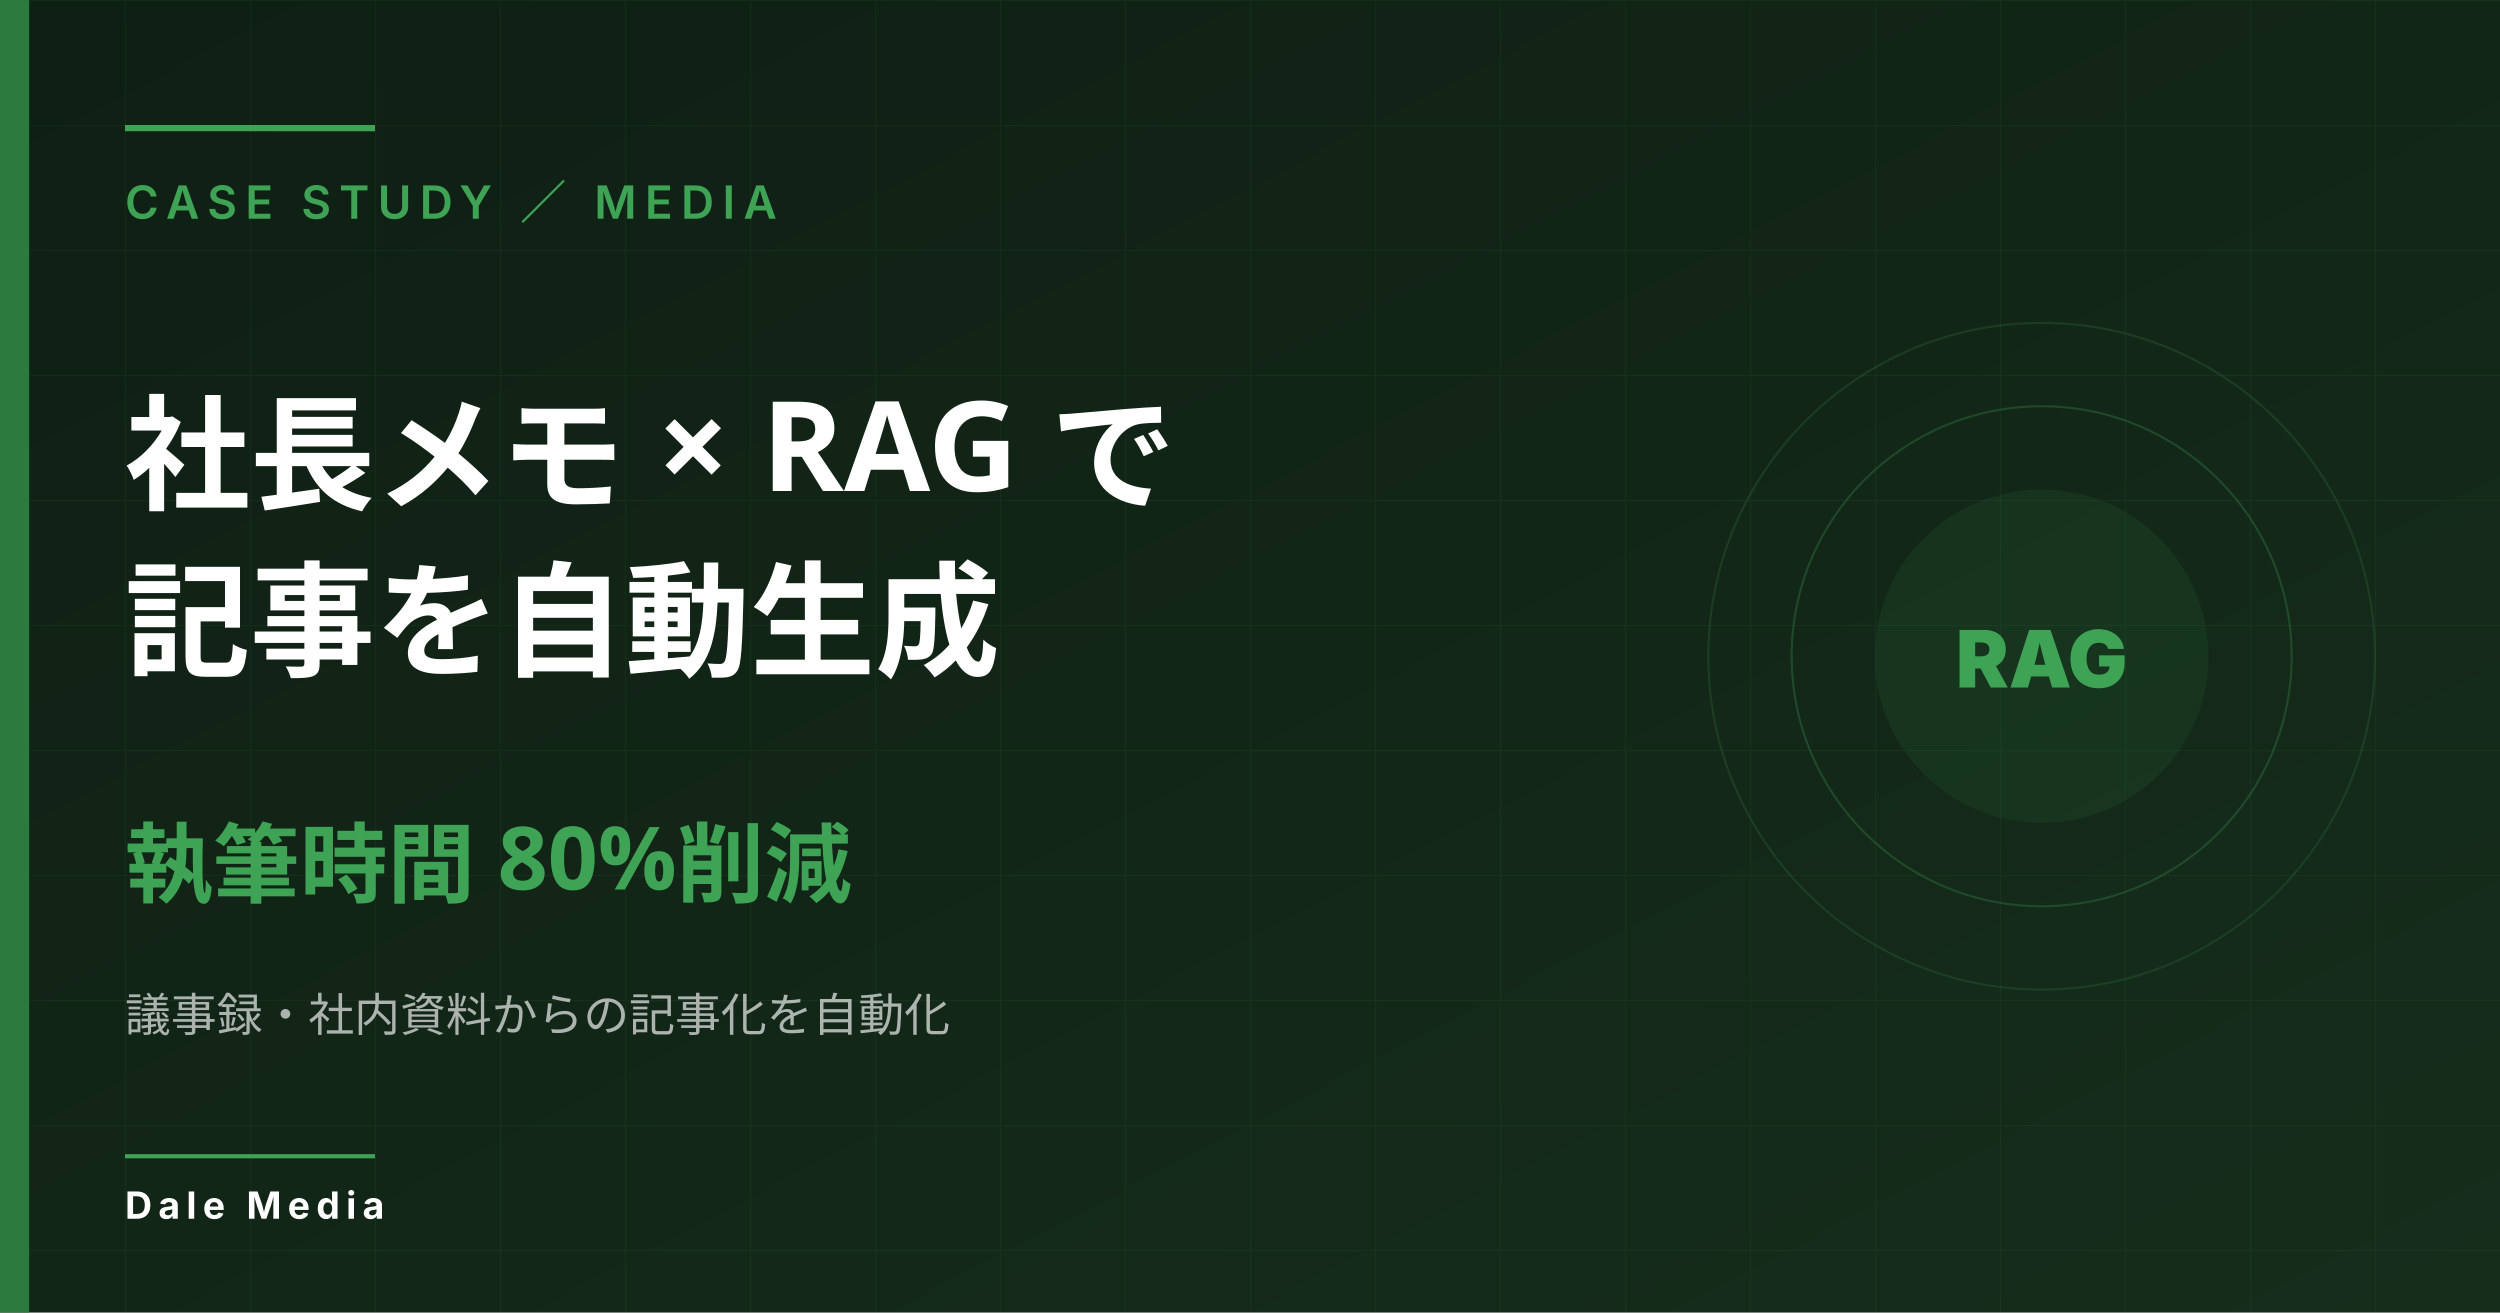
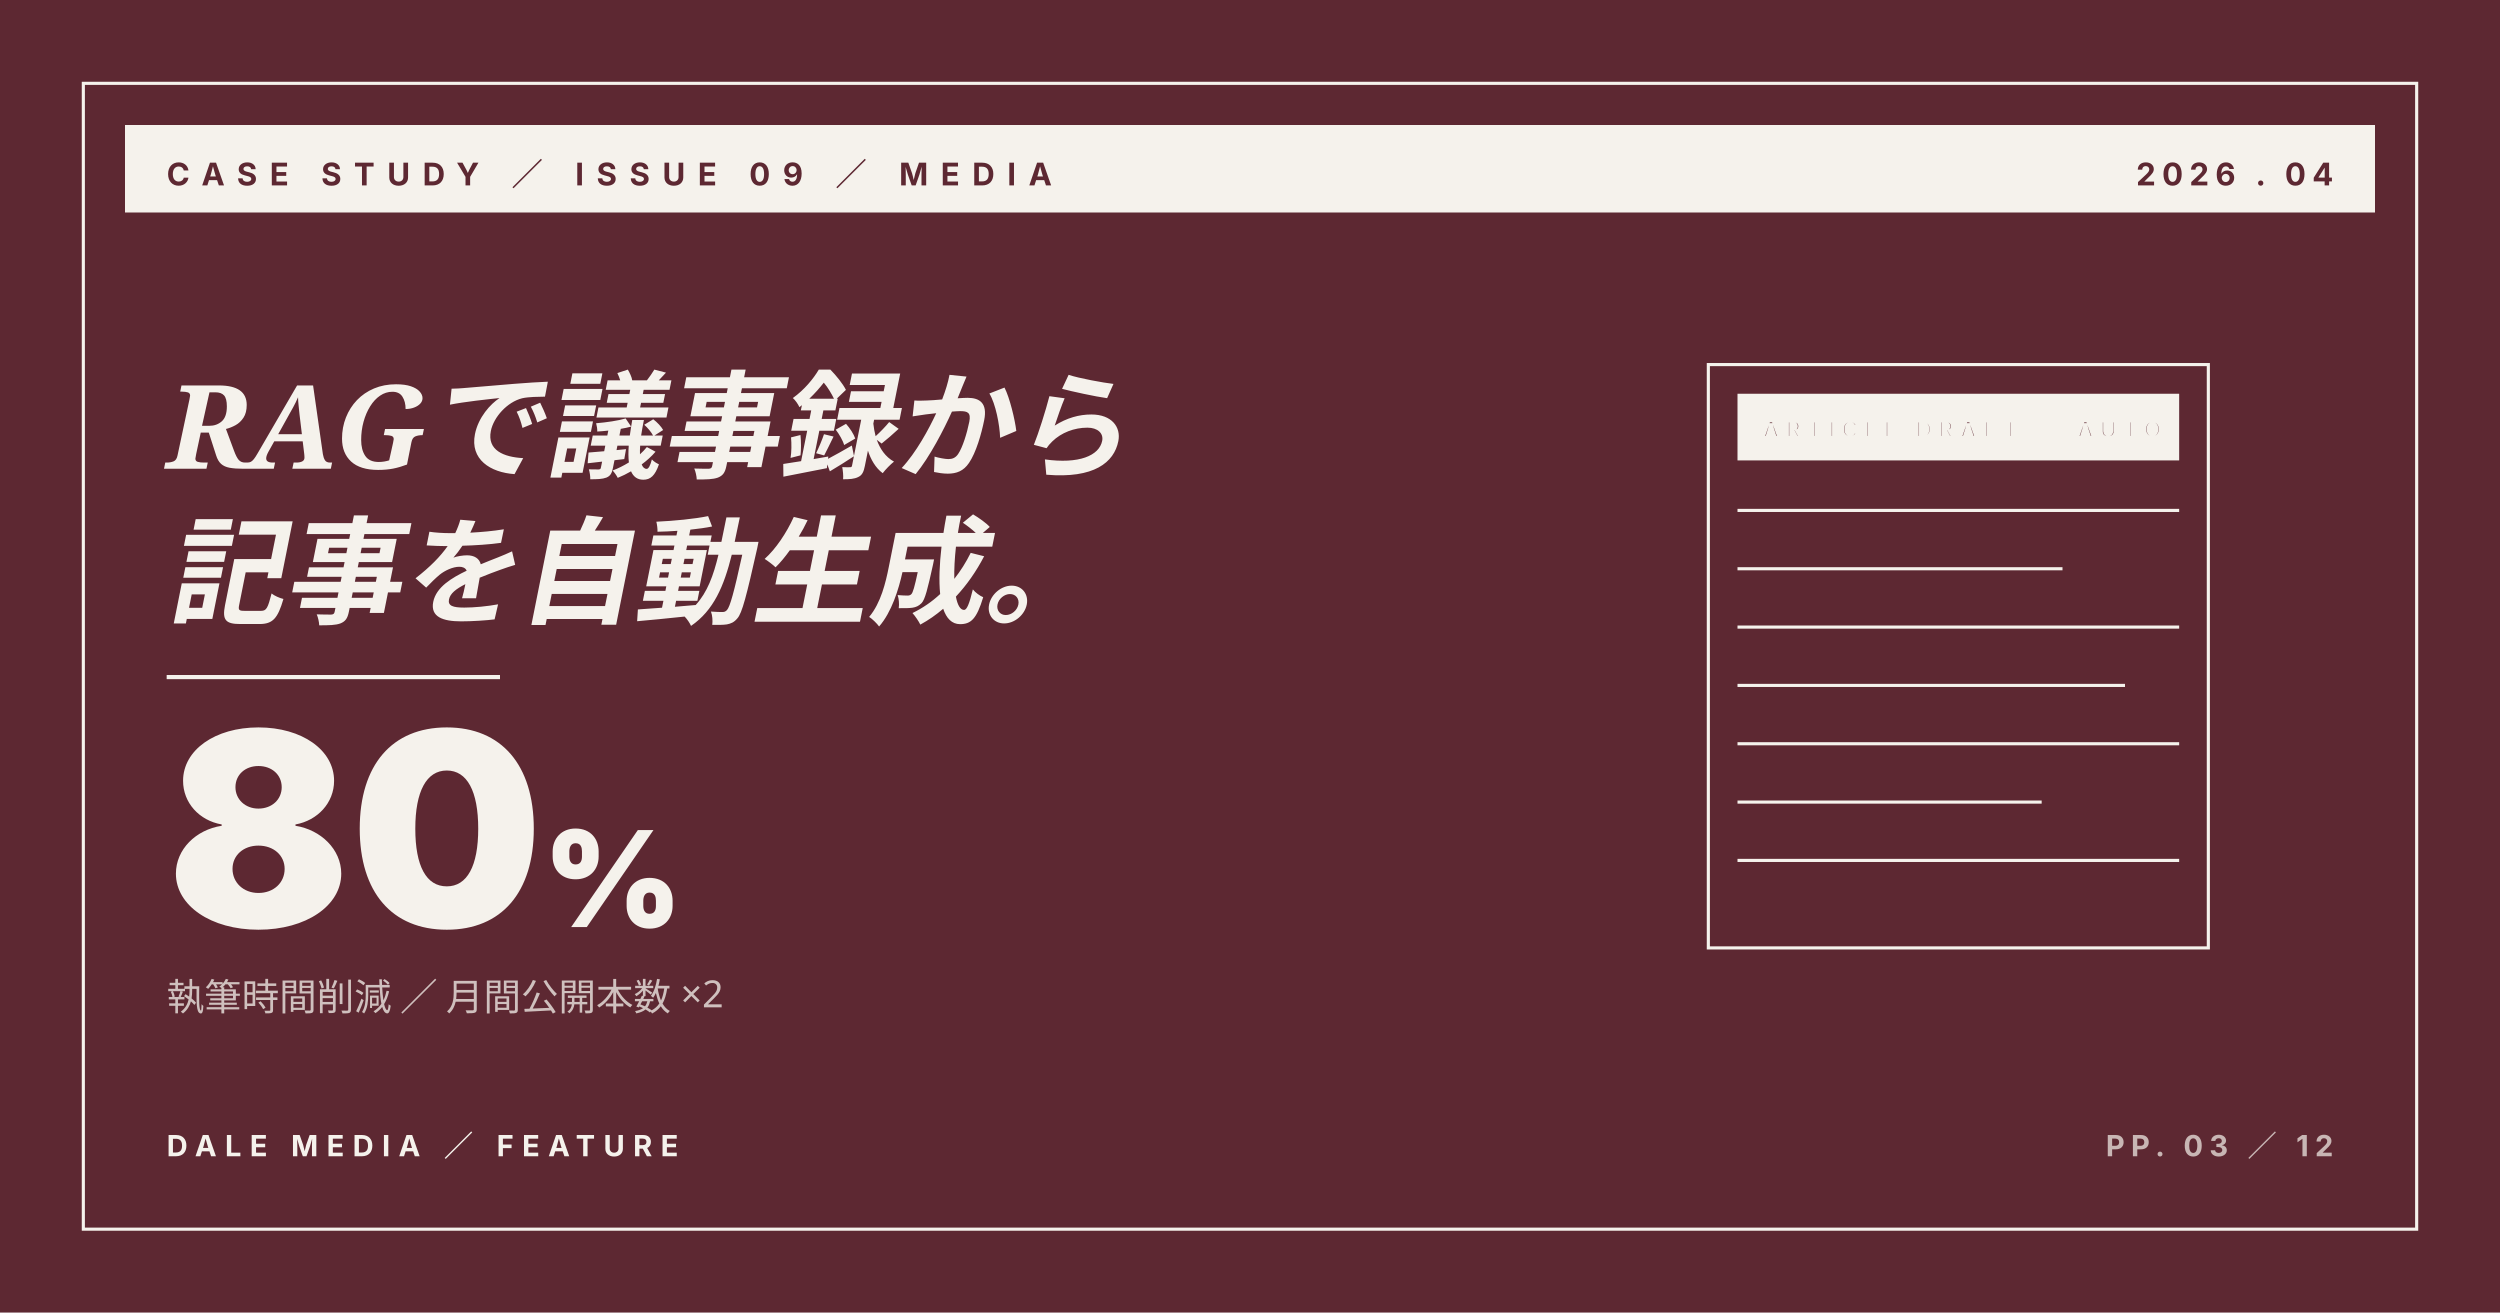
<svg xmlns="http://www.w3.org/2000/svg" viewBox="0 0 1200 630" preserveAspectRatio="xMidYMid slice">
-   <defs>
-     <linearGradient id="bg1" x1="0" y1="0" x2="1" y2="1">
-       <stop offset="0%" stop-color="#0e1f13" />
-       <stop offset="100%" stop-color="#162d1c" />
-     </linearGradient>
-     <pattern id="g1" width="60" height="60" patternUnits="userSpaceOnUse">
-       <path d="M 60 0 L 0 0 0 60" fill="none" stroke="rgba(63,163,85,0.08)" stroke-width="1" />
-     </pattern>
-   </defs>
-   <rect width="1200" height="630" fill="url(#bg1)" />
-   <rect width="1200" height="630" fill="url(#g1)" />
-   <rect x="0" y="0" width="14" height="630" fill="#2d7a3e" />
-   <rect x="60" y="60" width="120" height="3" fill="#3fa355" />
-   <text x="60" y="105" font-family="Inter, 'Noto Sans JP', sans-serif" font-size="22" font-weight="600" fill="#3fa355" letter-spacing="4">CASE STUDY ／ MEDIA</text>
-   <text x="60" y="240" font-family="'Noto Sans JP', sans-serif" font-size="60" font-weight="900" fill="#ffffff">社長メモ × RAG で</text>
-   <text x="60" y="320" font-family="'Noto Sans JP', sans-serif" font-size="60" font-weight="900" fill="#ffffff">記事を自動生成</text>
-   <text x="60" y="430" font-family="'Noto Sans JP', sans-serif" font-size="42" font-weight="700" fill="#3fa355">執筆時間 80%削減</text>
-   <text x="60" y="495" font-family="'Noto Sans JP', sans-serif" font-size="22" font-weight="500" fill="rgba(255,255,255,0.65)">議事録・社内資料からの記事化を自動化</text>
-   <line x1="60" y1="555" x2="180" y2="555" stroke="#3fa355" stroke-width="2" />
-   <text x="60" y="585" font-family="Inter, 'Noto Sans JP', sans-serif" font-size="18" font-weight="700" fill="#ffffff" letter-spacing="3">Dale Media</text>
-   <g transform="translate(880, 215)">
-     <circle cx="100" cy="100" r="160" fill="none" stroke="rgba(63,163,85,0.18)" stroke-width="1" />
-     <circle cx="100" cy="100" r="120" fill="none" stroke="rgba(63,163,85,0.28)" stroke-width="1" />
-     <circle cx="100" cy="100" r="80" fill="rgba(45,122,62,0.15)" />
-     <text x="100" y="115" font-family="Inter, sans-serif" font-size="38" font-weight="900" fill="#3fa355" text-anchor="middle">RAG</text>
+   <rect width="1200" height="630" fill="#5d2832" />
+   <rect x="40" y="40" width="1120" height="550" fill="none" stroke="#f5f2ec" stroke-width="1.5" />
+   <rect x="60" y="60" width="1080" height="42" fill="#f5f2ec" />
+   <text x="80" y="89" font-family="Inter, sans-serif" font-size="15" font-weight="700" fill="#5d2832" letter-spacing="6">CASE STUDY ／ ISSUE 09 ／ MEDIA</text>
+   <text x="1120" y="89" font-family="Inter, sans-serif" font-size="15" font-weight="700" fill="#5d2832" letter-spacing="3" text-anchor="end">2026 . 04</text>
+   <text x="80" y="225" font-family="'Noto Serif JP', serif" font-size="56" font-weight="900" fill="#f5f2ec" font-style="italic">RAGで議事録から</text>
+   <text x="80" y="295" font-family="'Noto Serif JP', serif" font-size="56" font-weight="900" fill="#f5f2ec" font-style="italic">記事を自動生成。</text>
+   <line x1="80" y1="325" x2="240" y2="325" stroke="#f5f2ec" stroke-width="2" />
+   <text x="80" y="445" font-family="Inter, sans-serif" font-size="130" font-weight="900" fill="#f5f2ec">80<tspan font-size="64">%</tspan>
+   </text>
+   <text x="80" y="485" font-family="'Noto Sans JP', sans-serif" font-size="18" font-weight="500" fill="rgba(245,242,236,0.75)">執筆時間削減 ／ 月間公開本数 ×2</text>
+   <g transform="translate(820, 175)" stroke="#f5f2ec" stroke-width="1.5" fill="none">
+     <rect x="0" y="0" width="240" height="280" />
+     <rect x="14" y="14" width="212" height="32" fill="#f5f2ec" stroke="none" />
+     <text x="26" y="35" font-family="Inter, sans-serif" font-size="11" font-weight="700" fill="#5d2832" letter-spacing="3">ARTICLE DRAFT ／ AUTO</text>
+     <line x1="14" y1="70" x2="226" y2="70" />
+     <line x1="14" y1="98" x2="170" y2="98" />
+     <line x1="14" y1="126" x2="226" y2="126" />
+     <line x1="14" y1="154" x2="200" y2="154" />
+     <line x1="14" y1="182" x2="226" y2="182" />
+     <line x1="14" y1="210" x2="160" y2="210" />
+     <line x1="14" y1="238" x2="226" y2="238" />
  </g>
+   <text x="80" y="555" font-family="Inter, sans-serif" font-size="14" font-weight="700" fill="#f5f2ec" letter-spacing="4">DALE MEDIA ／ FEATURE</text>
+   <text x="1120" y="555" font-family="Inter, sans-serif" font-size="14" font-weight="700" fill="rgba(245,242,236,0.7)" letter-spacing="3" text-anchor="end">PP. 03 ／ 12</text>
</svg>
